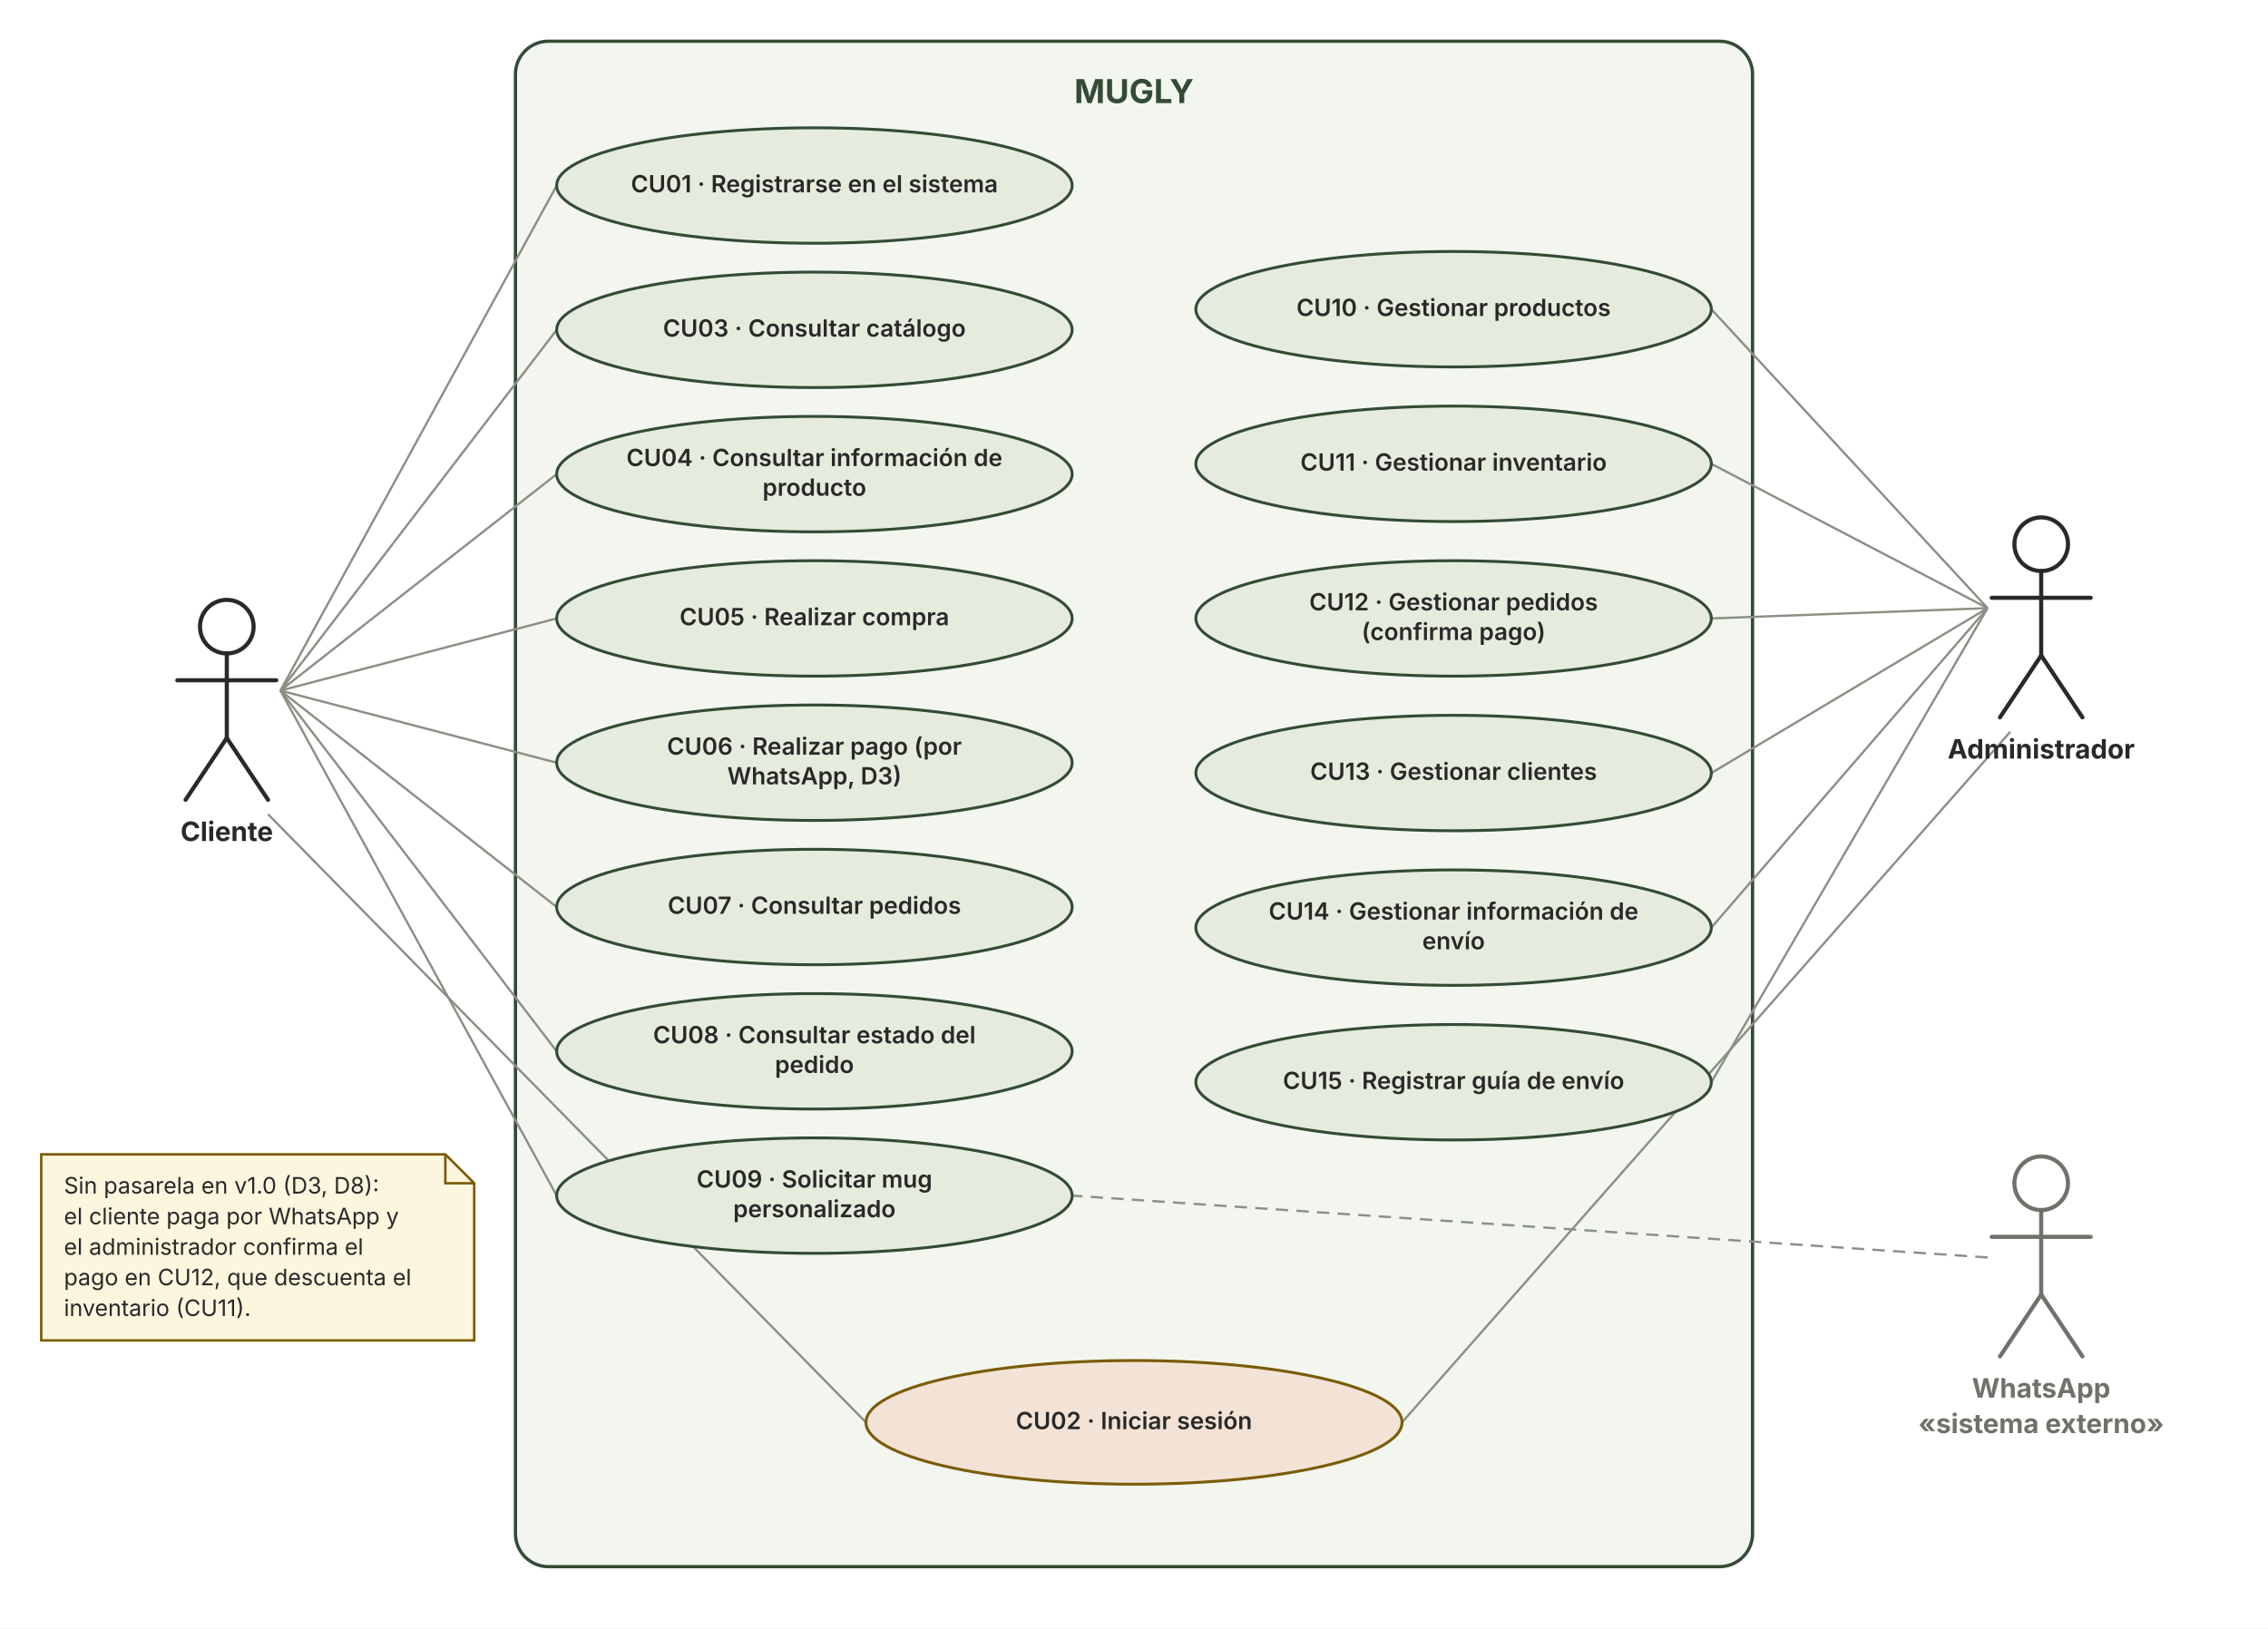
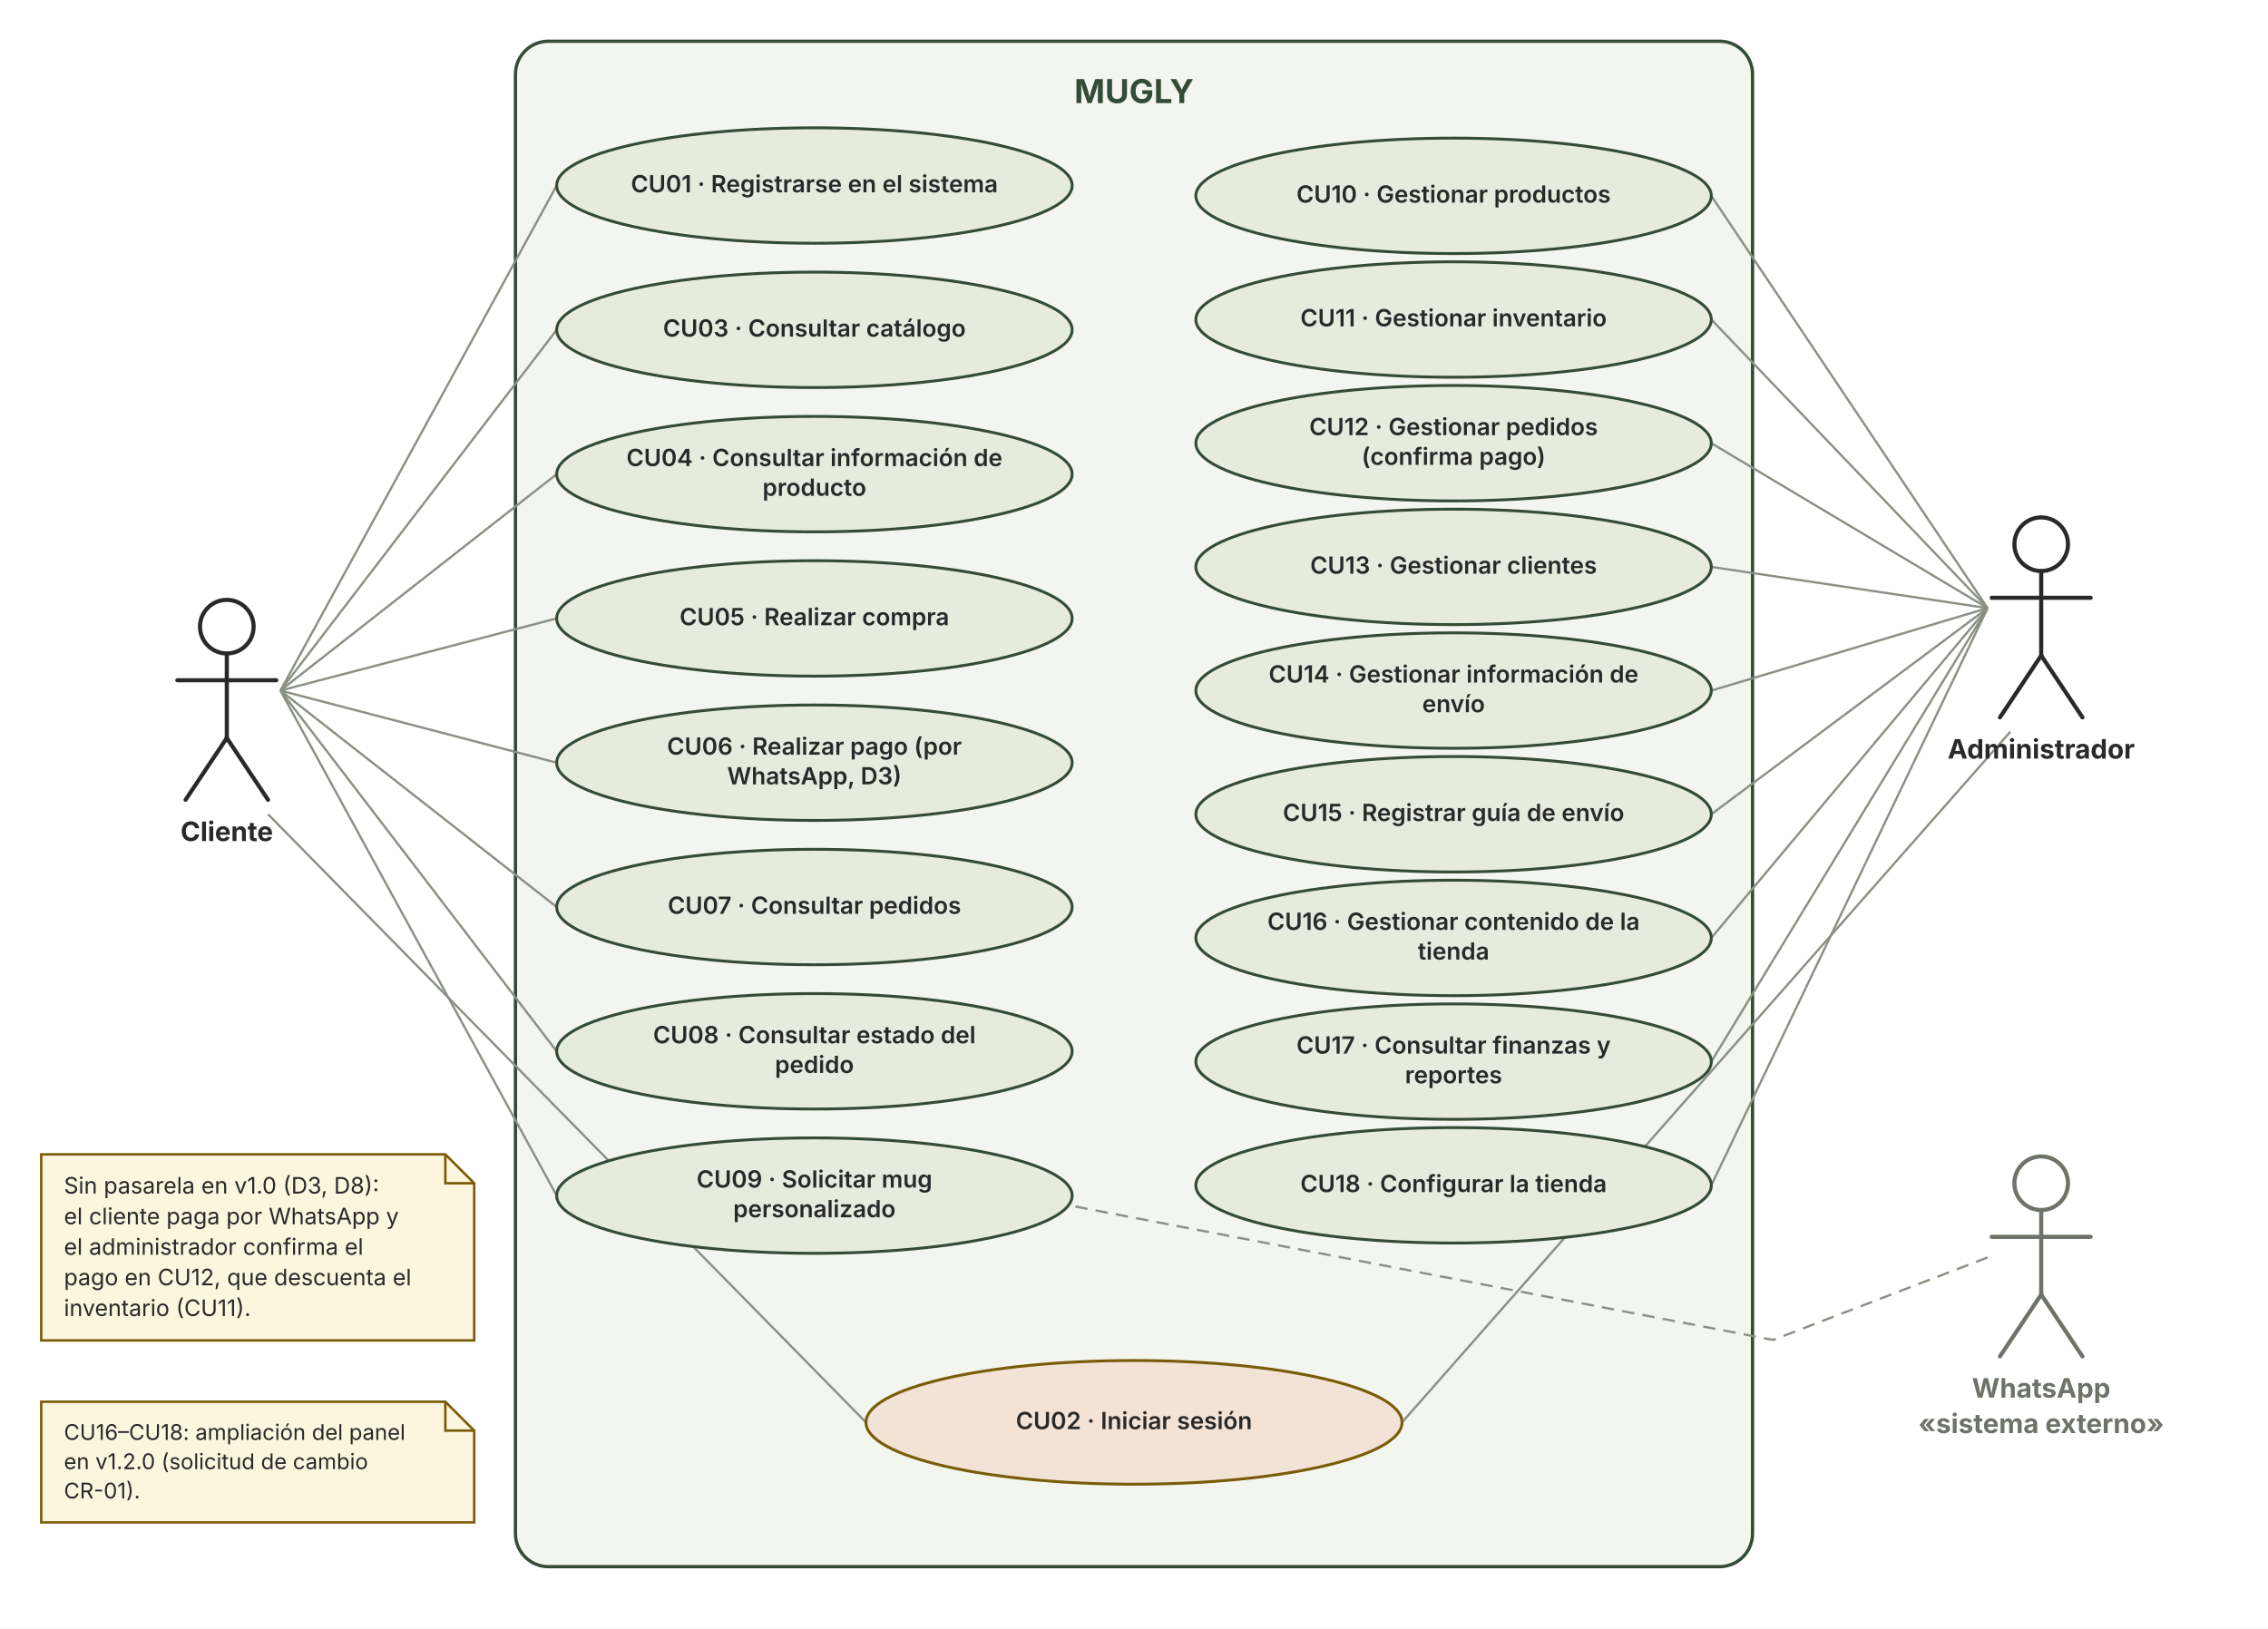
<svg xmlns="http://www.w3.org/2000/svg" viewBox="0 0 1100 790" role="img" aria-label="UML: diagrama de casos de uso de MUGLY" font-family="Inter, 'Segoe UI', Roboto, Arial, sans-serif">
  <defs>
    <marker id="uml_casos_uso-flecha" viewBox="0 0 10 10" refX="9" refY="5" markerWidth="9" markerHeight="9" orient="auto-start-reverse">
      <path d="M0,0 L10,5 L0,10 z" fill="#4F5B52" />
    </marker>
    <marker id="uml_casos_uso-abierta" viewBox="0 0 10 10" refX="9" refY="5" markerWidth="10" markerHeight="10" orient="auto-start-reverse">
      <path d="M0,0 L10,5 L0,10" fill="none" stroke="#4F5B52" stroke-width="1.3" />
    </marker>
    <marker id="uml_casos_uso-rombo" viewBox="0 0 16 10" refX="1" refY="5" markerWidth="16" markerHeight="10" orient="auto-start-reverse">
      <path d="M1,5 L8,1 L15,5 L8,9 z" fill="#4F5B52" />
    </marker>
  </defs>
  <rect width="1100" height="790" fill="#FFFFFF" />
  <rect x="250" y="20" width="600" height="740" rx="16" fill="#F3F6EF" stroke="#344B36" stroke-width="1.6" />
  <path d="M136,335 L270,90" fill="none" stroke="#8A9184" stroke-width="1.1" />
  <path d="M136,335 L270,160" fill="none" stroke="#8A9184" stroke-width="1.1" />
  <path d="M136,335 L270,230" fill="none" stroke="#8A9184" stroke-width="1.1" />
  <path d="M136,335 L270,300" fill="none" stroke="#8A9184" stroke-width="1.1" />
  <path d="M136,335 L270,370" fill="none" stroke="#8A9184" stroke-width="1.1" />
  <path d="M136,335 L270,440" fill="none" stroke="#8A9184" stroke-width="1.1" />
  <path d="M136,335 L270,510" fill="none" stroke="#8A9184" stroke-width="1.1" />
  <path d="M136,335 L270,580" fill="none" stroke="#8A9184" stroke-width="1.1" />
-   <path d="M964,295 L830,150" fill="none" stroke="#8A9184" stroke-width="1.1" />
-   <path d="M964,295 L830,225" fill="none" stroke="#8A9184" stroke-width="1.1" />
-   <path d="M964,295 L830,300" fill="none" stroke="#8A9184" stroke-width="1.1" />
-   <path d="M964,295 L830,375" fill="none" stroke="#8A9184" stroke-width="1.1" />
-   <path d="M964,295 L830,450" fill="none" stroke="#8A9184" stroke-width="1.1" />
-   <path d="M964,295 L830,525" fill="none" stroke="#8A9184" stroke-width="1.1" />
+   <path d="M964,295 L830,95" fill="none" stroke="#8A9184" stroke-width="1.1" />
+   <path d="M964,295 L830,155" fill="none" stroke="#8A9184" stroke-width="1.1" />
+   <path d="M964,295 L830,215" fill="none" stroke="#8A9184" stroke-width="1.1" />
+   <path d="M964,295 L830,275" fill="none" stroke="#8A9184" stroke-width="1.1" />
+   <path d="M964,295 L830,335" fill="none" stroke="#8A9184" stroke-width="1.1" />
+   <path d="M964,295 L830,395" fill="none" stroke="#8A9184" stroke-width="1.1" />
+   <path d="M964,295 L830,455" fill="none" stroke="#8A9184" stroke-width="1.1" />
+   <path d="M964,295 L830,515" fill="none" stroke="#8A9184" stroke-width="1.1" />
+   <path d="M964,295 L830,575" fill="none" stroke="#8A9184" stroke-width="1.1" />
  <path d="M130,395 L420,690" fill="none" stroke="#8A9184" stroke-width="1.1" />
  <path d="M975,355 L680,690" fill="none" stroke="#8A9184" stroke-width="1.1" />
-   <path d="M964,610 L520,580" fill="none" stroke="#8A9184" stroke-width="1.1" stroke-dasharray="6 4" />
+   <path d="M964,610 L860,650 L520,585" fill="none" stroke="#8A9184" stroke-width="1.1" stroke-dasharray="6 4" />
  <circle cx="110" cy="304" r="13" stroke="#292929" stroke-width="2" fill="none" stroke-linecap="round" />
  <line x1="110" y1="317" x2="110" y2="358" stroke="#292929" stroke-width="2" fill="none" stroke-linecap="round" />
  <line x1="86" y1="330" x2="134" y2="330" stroke="#292929" stroke-width="2" fill="none" stroke-linecap="round" />
  <line x1="110" y1="358" x2="90" y2="388" stroke="#292929" stroke-width="2" fill="none" stroke-linecap="round" />
  <line x1="110" y1="358" x2="130" y2="388" stroke="#292929" stroke-width="2" fill="none" stroke-linecap="round" />
  <circle cx="990" cy="264" r="13" stroke="#292929" stroke-width="2" fill="none" stroke-linecap="round" />
  <line x1="990" y1="277" x2="990" y2="318" stroke="#292929" stroke-width="2" fill="none" stroke-linecap="round" />
  <line x1="966" y1="290" x2="1014" y2="290" stroke="#292929" stroke-width="2" fill="none" stroke-linecap="round" />
  <line x1="990" y1="318" x2="970" y2="348" stroke="#292929" stroke-width="2" fill="none" stroke-linecap="round" />
  <line x1="990" y1="318" x2="1010" y2="348" stroke="#292929" stroke-width="2" fill="none" stroke-linecap="round" />
  <circle cx="990" cy="574" r="13" stroke="#6E736A" stroke-width="2" fill="none" stroke-linecap="round" />
  <line x1="990" y1="587" x2="990" y2="628" stroke="#6E736A" stroke-width="2" fill="none" stroke-linecap="round" />
  <line x1="966" y1="600" x2="1014" y2="600" stroke="#6E736A" stroke-width="2" fill="none" stroke-linecap="round" />
  <line x1="990" y1="628" x2="970" y2="658" stroke="#6E736A" stroke-width="2" fill="none" stroke-linecap="round" />
  <line x1="990" y1="628" x2="1010" y2="658" stroke="#6E736A" stroke-width="2" fill="none" stroke-linecap="round" />
  <ellipse cx="395" cy="90" rx="125" ry="28" fill="#E6ECDD" stroke="#344B36" stroke-width="1.4" />
  <ellipse cx="395" cy="160" rx="125" ry="28" fill="#E6ECDD" stroke="#344B36" stroke-width="1.4" />
  <ellipse cx="395" cy="230" rx="125" ry="28" fill="#E6ECDD" stroke="#344B36" stroke-width="1.4" />
  <ellipse cx="395" cy="300" rx="125" ry="28" fill="#E6ECDD" stroke="#344B36" stroke-width="1.4" />
  <ellipse cx="395" cy="370" rx="125" ry="28" fill="#E6ECDD" stroke="#344B36" stroke-width="1.4" />
  <ellipse cx="395" cy="440" rx="125" ry="28" fill="#E6ECDD" stroke="#344B36" stroke-width="1.4" />
  <ellipse cx="395" cy="510" rx="125" ry="28" fill="#E6ECDD" stroke="#344B36" stroke-width="1.4" />
  <ellipse cx="395" cy="580" rx="125" ry="28" fill="#E6ECDD" stroke="#344B36" stroke-width="1.4" />
-   <ellipse cx="705" cy="150" rx="125" ry="28" fill="#E6ECDD" stroke="#344B36" stroke-width="1.4" />
-   <ellipse cx="705" cy="225" rx="125" ry="28" fill="#E6ECDD" stroke="#344B36" stroke-width="1.4" />
-   <ellipse cx="705" cy="300" rx="125" ry="28" fill="#E6ECDD" stroke="#344B36" stroke-width="1.4" />
-   <ellipse cx="705" cy="375" rx="125" ry="28" fill="#E6ECDD" stroke="#344B36" stroke-width="1.4" />
-   <ellipse cx="705" cy="450" rx="125" ry="28" fill="#E6ECDD" stroke="#344B36" stroke-width="1.4" />
-   <ellipse cx="705" cy="525" rx="125" ry="28" fill="#E6ECDD" stroke="#344B36" stroke-width="1.4" />
+   <ellipse cx="705" cy="95" rx="125" ry="28" fill="#E6ECDD" stroke="#344B36" stroke-width="1.4" />
+   <ellipse cx="705" cy="155" rx="125" ry="28" fill="#E6ECDD" stroke="#344B36" stroke-width="1.4" />
+   <ellipse cx="705" cy="215" rx="125" ry="28" fill="#E6ECDD" stroke="#344B36" stroke-width="1.4" />
+   <ellipse cx="705" cy="275" rx="125" ry="28" fill="#E6ECDD" stroke="#344B36" stroke-width="1.4" />
+   <ellipse cx="705" cy="335" rx="125" ry="28" fill="#E6ECDD" stroke="#344B36" stroke-width="1.4" />
+   <ellipse cx="705" cy="395" rx="125" ry="28" fill="#E6ECDD" stroke="#344B36" stroke-width="1.4" />
+   <ellipse cx="705" cy="455" rx="125" ry="28" fill="#E6ECDD" stroke="#344B36" stroke-width="1.4" />
+   <ellipse cx="705" cy="515" rx="125" ry="28" fill="#E6ECDD" stroke="#344B36" stroke-width="1.4" />
+   <ellipse cx="705" cy="575" rx="125" ry="28" fill="#E6ECDD" stroke="#344B36" stroke-width="1.4" />
  <ellipse cx="550" cy="690" rx="130" ry="30" fill="#F3E3D6" stroke="#7A5C08" stroke-width="1.4" />
  <path d="M20,560 h196 l14,14 v76.25 h-210 z" fill="#FDF6DE" stroke="#7A5C08" stroke-width="1.2" />
  <path d="M216,560 v14 h14" fill="none" stroke="#7A5C08" stroke-width="1.2" />
+   <path d="M20,680 h196 l14,14 v44.525 h-210 z" fill="#FDF6DE" stroke="#7A5C08" stroke-width="1.2" />
+   <path d="M216,680 v14 h14" fill="none" stroke="#7A5C08" stroke-width="1.2" />
  <text x="550.0" y="50.0" font-family="Inter, 'Segoe UI', Roboto, Arial, sans-serif" font-size="16" font-weight="700" fill="#344B36" text-anchor="middle">MUGLY</text>
  <text x="110.0" y="408.0" font-family="Inter, 'Segoe UI', Roboto, Arial, sans-serif" font-size="13" font-weight="700" fill="#292929" text-anchor="middle">Cliente</text>
  <text x="990.0" y="368.0" font-family="Inter, 'Segoe UI', Roboto, Arial, sans-serif" font-size="13" font-weight="700" fill="#292929" text-anchor="middle">Administrador</text>
  <text x="990.0" y="678.0" font-family="Inter, 'Segoe UI', Roboto, Arial, sans-serif" font-size="13" font-weight="700" fill="#6E736A" text-anchor="middle">WhatsApp</text>
  <text x="990.0" y="695.2" font-family="Inter, 'Segoe UI', Roboto, Arial, sans-serif" font-size="13" font-weight="700" fill="#6E736A" text-anchor="middle">«sistema externo»</text>
  <text x="395.0" y="93.3" font-family="Inter, 'Segoe UI', Roboto, Arial, sans-serif" font-size="11.5" font-weight="600" fill="#292929" text-anchor="middle">CU01 · Registrarse en el sistema</text>
  <text x="395.0" y="163.3" font-family="Inter, 'Segoe UI', Roboto, Arial, sans-serif" font-size="11.5" font-weight="600" fill="#292929" text-anchor="middle">CU03 · Consultar catálogo</text>
  <text x="395.0" y="226.1" font-family="Inter, 'Segoe UI', Roboto, Arial, sans-serif" font-size="11.5" font-weight="600" fill="#292929" text-anchor="middle">CU04 · Consultar información de</text>
  <text x="395.0" y="240.5" font-family="Inter, 'Segoe UI', Roboto, Arial, sans-serif" font-size="11.5" font-weight="600" fill="#292929" text-anchor="middle">producto</text>
  <text x="395.0" y="303.3" font-family="Inter, 'Segoe UI', Roboto, Arial, sans-serif" font-size="11.5" font-weight="600" fill="#292929" text-anchor="middle">CU05 · Realizar compra</text>
  <text x="395.0" y="366.1" font-family="Inter, 'Segoe UI', Roboto, Arial, sans-serif" font-size="11.5" font-weight="600" fill="#292929" text-anchor="middle">CU06 · Realizar pago (por</text>
  <text x="395.0" y="380.5" font-family="Inter, 'Segoe UI', Roboto, Arial, sans-serif" font-size="11.5" font-weight="600" fill="#292929" text-anchor="middle">WhatsApp, D3)</text>
  <text x="395.0" y="443.3" font-family="Inter, 'Segoe UI', Roboto, Arial, sans-serif" font-size="11.5" font-weight="600" fill="#292929" text-anchor="middle">CU07 · Consultar pedidos</text>
  <text x="395.0" y="506.1" font-family="Inter, 'Segoe UI', Roboto, Arial, sans-serif" font-size="11.5" font-weight="600" fill="#292929" text-anchor="middle">CU08 · Consultar estado del</text>
  <text x="395.0" y="520.5" font-family="Inter, 'Segoe UI', Roboto, Arial, sans-serif" font-size="11.5" font-weight="600" fill="#292929" text-anchor="middle">pedido</text>
  <text x="395.0" y="576.1" font-family="Inter, 'Segoe UI', Roboto, Arial, sans-serif" font-size="11.5" font-weight="600" fill="#292929" text-anchor="middle">CU09 · Solicitar mug</text>
  <text x="395.0" y="590.5" font-family="Inter, 'Segoe UI', Roboto, Arial, sans-serif" font-size="11.5" font-weight="600" fill="#292929" text-anchor="middle">personalizado</text>
-   <text x="705.0" y="153.3" font-family="Inter, 'Segoe UI', Roboto, Arial, sans-serif" font-size="11.5" font-weight="600" fill="#292929" text-anchor="middle">CU10 · Gestionar productos</text>
-   <text x="705.0" y="228.3" font-family="Inter, 'Segoe UI', Roboto, Arial, sans-serif" font-size="11.5" font-weight="600" fill="#292929" text-anchor="middle">CU11 · Gestionar inventario</text>
-   <text x="705.0" y="296.1" font-family="Inter, 'Segoe UI', Roboto, Arial, sans-serif" font-size="11.5" font-weight="600" fill="#292929" text-anchor="middle">CU12 · Gestionar pedidos</text>
-   <text x="705.0" y="310.5" font-family="Inter, 'Segoe UI', Roboto, Arial, sans-serif" font-size="11.5" font-weight="600" fill="#292929" text-anchor="middle">(confirma pago)</text>
-   <text x="705.0" y="378.3" font-family="Inter, 'Segoe UI', Roboto, Arial, sans-serif" font-size="11.5" font-weight="600" fill="#292929" text-anchor="middle">CU13 · Gestionar clientes</text>
-   <text x="705.0" y="446.1" font-family="Inter, 'Segoe UI', Roboto, Arial, sans-serif" font-size="11.5" font-weight="600" fill="#292929" text-anchor="middle">CU14 · Gestionar información de</text>
-   <text x="705.0" y="460.5" font-family="Inter, 'Segoe UI', Roboto, Arial, sans-serif" font-size="11.5" font-weight="600" fill="#292929" text-anchor="middle">envío</text>
-   <text x="705.0" y="528.3" font-family="Inter, 'Segoe UI', Roboto, Arial, sans-serif" font-size="11.5" font-weight="600" fill="#292929" text-anchor="middle">CU15 · Registrar guía de envío</text>
+   <text x="705.0" y="98.3" font-family="Inter, 'Segoe UI', Roboto, Arial, sans-serif" font-size="11.5" font-weight="600" fill="#292929" text-anchor="middle">CU10 · Gestionar productos</text>
+   <text x="705.0" y="158.3" font-family="Inter, 'Segoe UI', Roboto, Arial, sans-serif" font-size="11.5" font-weight="600" fill="#292929" text-anchor="middle">CU11 · Gestionar inventario</text>
+   <text x="705.0" y="211.1" font-family="Inter, 'Segoe UI', Roboto, Arial, sans-serif" font-size="11.5" font-weight="600" fill="#292929" text-anchor="middle">CU12 · Gestionar pedidos</text>
+   <text x="705.0" y="225.5" font-family="Inter, 'Segoe UI', Roboto, Arial, sans-serif" font-size="11.5" font-weight="600" fill="#292929" text-anchor="middle">(confirma pago)</text>
+   <text x="705.0" y="278.3" font-family="Inter, 'Segoe UI', Roboto, Arial, sans-serif" font-size="11.5" font-weight="600" fill="#292929" text-anchor="middle">CU13 · Gestionar clientes</text>
+   <text x="705.0" y="331.1" font-family="Inter, 'Segoe UI', Roboto, Arial, sans-serif" font-size="11.5" font-weight="600" fill="#292929" text-anchor="middle">CU14 · Gestionar información de</text>
+   <text x="705.0" y="345.5" font-family="Inter, 'Segoe UI', Roboto, Arial, sans-serif" font-size="11.5" font-weight="600" fill="#292929" text-anchor="middle">envío</text>
+   <text x="705.0" y="398.3" font-family="Inter, 'Segoe UI', Roboto, Arial, sans-serif" font-size="11.5" font-weight="600" fill="#292929" text-anchor="middle">CU15 · Registrar guía de envío</text>
+   <text x="705.0" y="451.1" font-family="Inter, 'Segoe UI', Roboto, Arial, sans-serif" font-size="11.5" font-weight="600" fill="#292929" text-anchor="middle">CU16 · Gestionar contenido de la</text>
+   <text x="705.0" y="465.5" font-family="Inter, 'Segoe UI', Roboto, Arial, sans-serif" font-size="11.5" font-weight="600" fill="#292929" text-anchor="middle">tienda</text>
+   <text x="705.0" y="511.1" font-family="Inter, 'Segoe UI', Roboto, Arial, sans-serif" font-size="11.5" font-weight="600" fill="#292929" text-anchor="middle">CU17 · Consultar finanzas y</text>
+   <text x="705.0" y="525.5" font-family="Inter, 'Segoe UI', Roboto, Arial, sans-serif" font-size="11.5" font-weight="600" fill="#292929" text-anchor="middle">reportes</text>
+   <text x="705.0" y="578.3" font-family="Inter, 'Segoe UI', Roboto, Arial, sans-serif" font-size="11.5" font-weight="600" fill="#292929" text-anchor="middle">CU18 · Configurar la tienda</text>
  <text x="550.0" y="693.3" font-family="Inter, 'Segoe UI', Roboto, Arial, sans-serif" font-size="11.5" font-weight="600" fill="#292929" text-anchor="middle">CU02 · Iniciar sesión</text>
  <text x="31.0" y="579.0" font-family="Inter, 'Segoe UI', Roboto, Arial, sans-serif" font-size="11" font-weight="400" fill="#292929" text-anchor="start">Sin pasarela en v1.0 (D3, D8):</text>
  <text x="31.0" y="593.9" font-family="Inter, 'Segoe UI', Roboto, Arial, sans-serif" font-size="11" font-weight="400" fill="#292929" text-anchor="start">el cliente paga por WhatsApp y</text>
  <text x="31.0" y="608.7" font-family="Inter, 'Segoe UI', Roboto, Arial, sans-serif" font-size="11" font-weight="400" fill="#292929" text-anchor="start">el administrador confirma el</text>
  <text x="31.0" y="623.5" font-family="Inter, 'Segoe UI', Roboto, Arial, sans-serif" font-size="11" font-weight="400" fill="#292929" text-anchor="start">pago en CU12, que descuenta el</text>
  <text x="31.0" y="638.4" font-family="Inter, 'Segoe UI', Roboto, Arial, sans-serif" font-size="11" font-weight="400" fill="#292929" text-anchor="start">inventario (CU11).</text>
+   <text x="31.0" y="698.5" font-family="Inter, 'Segoe UI', Roboto, Arial, sans-serif" font-size="10.5" font-weight="400" fill="#292929" text-anchor="start">CU16–CU18: ampliación del panel</text>
+   <text x="31.0" y="712.7" font-family="Inter, 'Segoe UI', Roboto, Arial, sans-serif" font-size="10.5" font-weight="400" fill="#292929" text-anchor="start">en v1.2.0 (solicitud de cambio</text>
+   <text x="31.0" y="726.9" font-family="Inter, 'Segoe UI', Roboto, Arial, sans-serif" font-size="10.5" font-weight="400" fill="#292929" text-anchor="start">CR-01).</text>
</svg>
